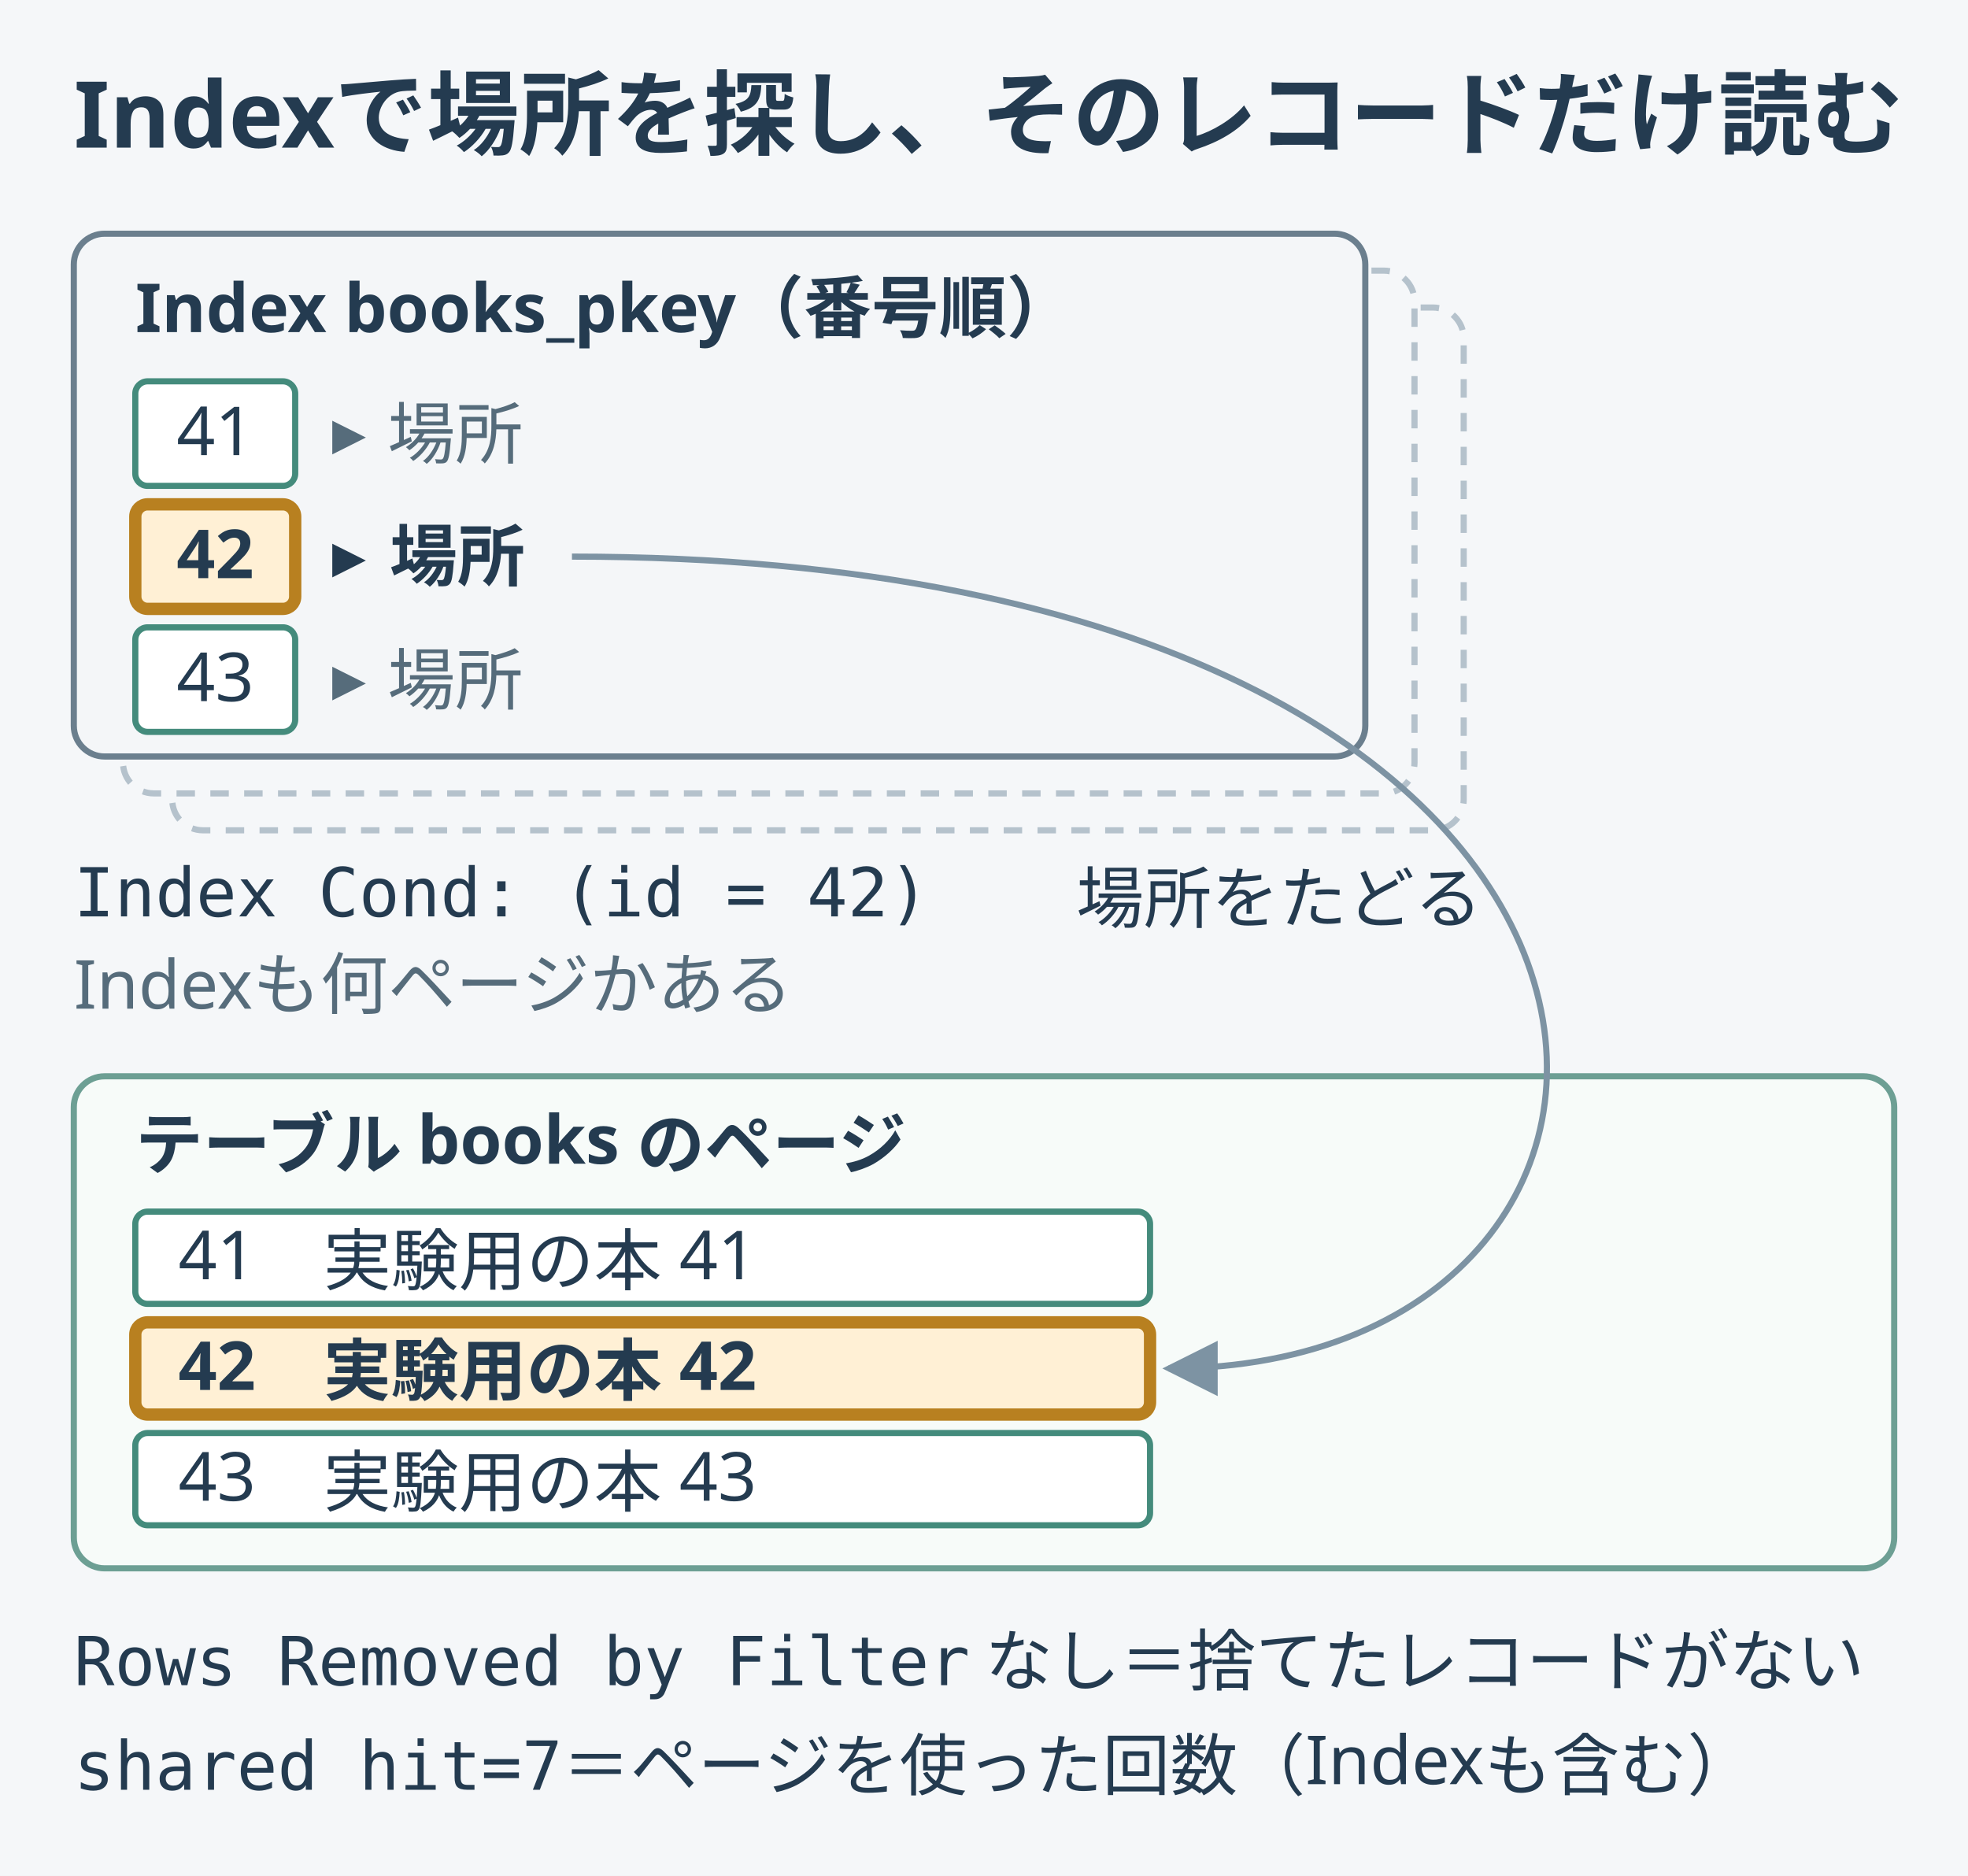
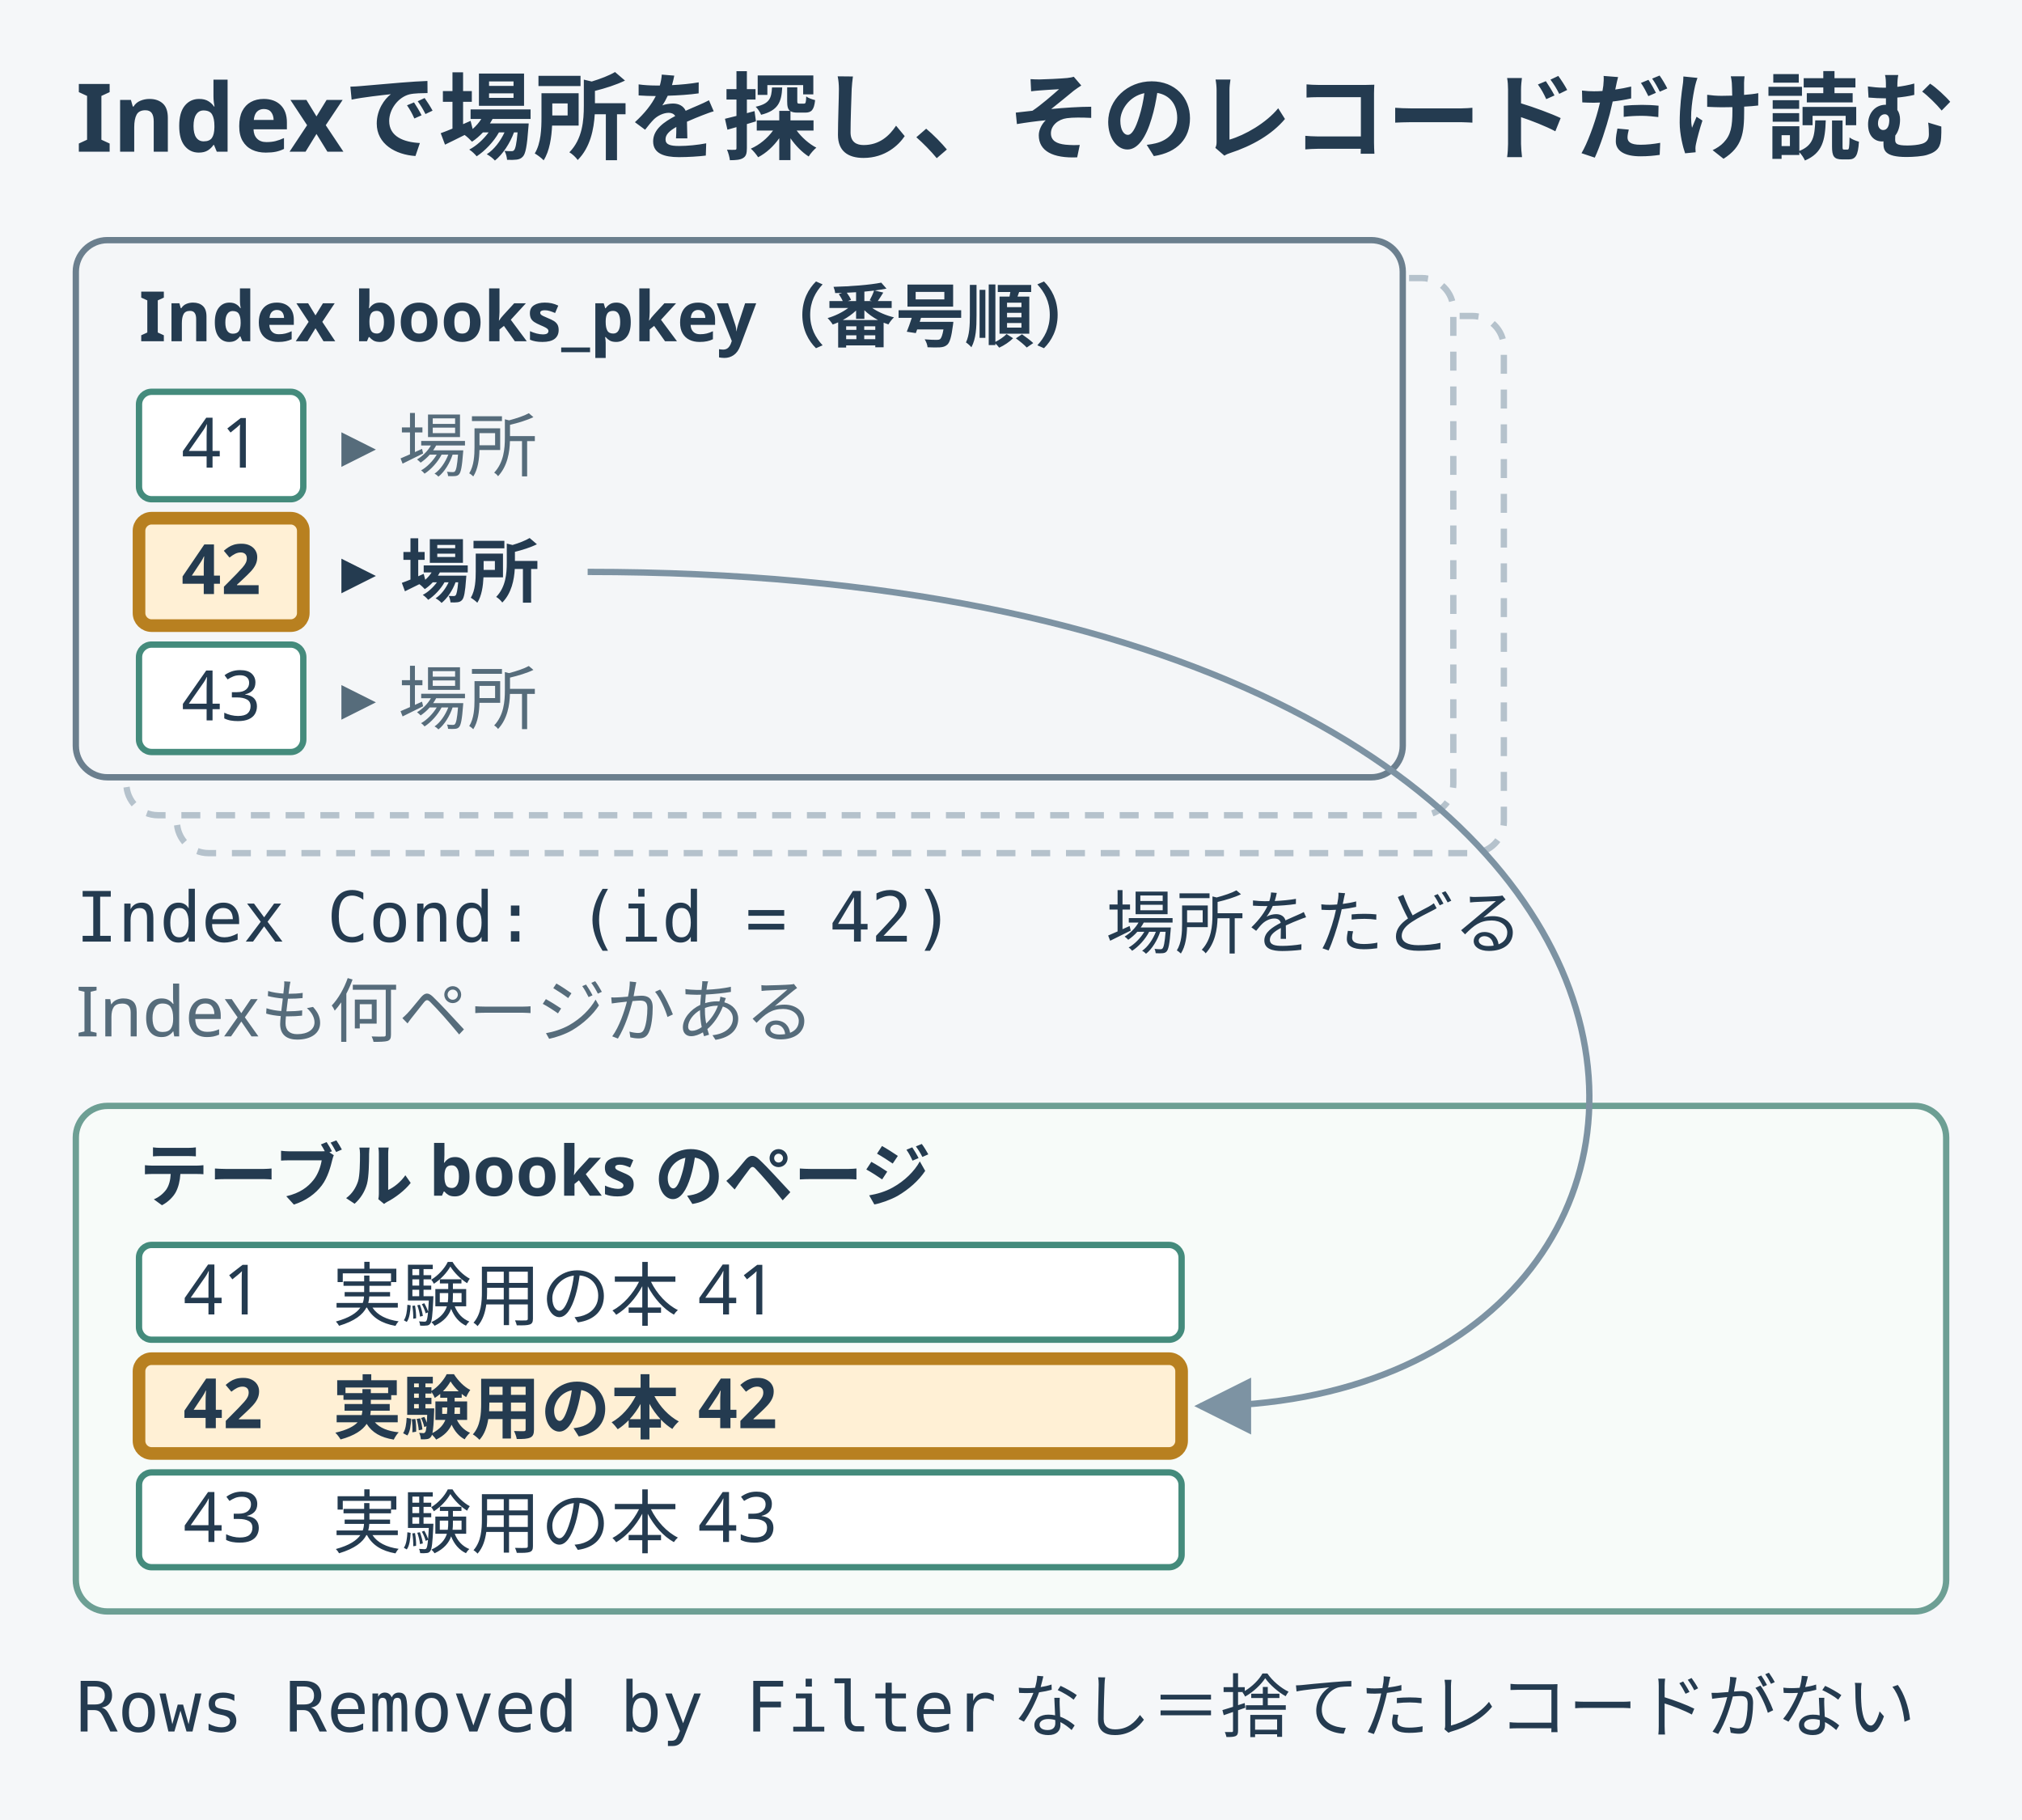
- <svg xmlns="http://www.w3.org/2000/svg" width="640" height="610" viewBox="0 0 640 610" role="img" aria-labelledby="title">
+ <svg xmlns="http://www.w3.org/2000/svg" width="640" height="576" viewBox="0 0 640 576" role="img" aria-labelledby="title">
  <defs>
    <marker id="flow" markerWidth="10" markerHeight="10" refX="9" refY="5" orient="auto">
      <path d="M0 0L10 5L0 10z" fill="#277b74" />
    </marker>
    <marker id="req" markerWidth="10" markerHeight="10" refX="9" refY="5" orient="auto">
      <path d="M0 0L10 5L0 10" fill="none" stroke="#945e11" stroke-width="2" />
    </marker>
    <marker id="ref" markerWidth="9" markerHeight="9" refX="8" refY="4.5" orient="auto">
      <path d="M0 0L9 4.5L0 9z" fill="#7d93a3" />
    </marker>
  </defs>
  <style>
text{font-family:"Hiragino Sans","Noto Sans JP",sans-serif;font-size:24px;fill:#243b50}
.h{font-size:30px;font-weight:700}.b{font-weight:700}.s{font-size:22px}.m{font-size:22px;fill:#566c7b}
.mono{font-family:ui-monospace,Menlo,monospace;font-size:22px}.tag{font-size:22px;font-weight:700;fill:#fff}
.teal{fill:#176e65}.brown{fill:#945e11}.real{fill:#176e65}
.panel{fill:#fff;stroke:#cedae1;stroke-width:2}.node{fill:#ecf2f8;stroke:#56738a;stroke-width:2}
.row{fill:#fff;stroke:#448b7c;stroke-width:2}.match{fill:#fff;stroke:#176e65;stroke-width:4}
.page{fill:#f7fbf9;stroke:#6d9f94;stroke-width:2}.ipage{fill:#f4f6f8;stroke:#6b7f8e;stroke-width:2}
.band{fill:#d5dde3;stroke:#92a7b5;stroke-width:2}.skip{fill:none;stroke:#b5c2cc;stroke-width:2;stroke-dasharray:6 5}
.hot{fill:#fff0d5;stroke:#b88020;stroke-width:4}.ghost{fill:#f5f7f9;stroke:#b5c2cc;stroke-width:2;stroke-dasharray:6 5}
.flow{fill:none;stroke:#277b74;stroke-width:3;marker-end:url(#flow)}.req{fill:none;stroke:#945e11;stroke-width:3;stroke-dasharray:8 6;marker-end:url(#req)}
.ref{fill:none;stroke:#7d93a3;stroke-width:2;marker-end:url(#ref)}.step{fill:#fff;stroke:#243b50;stroke-width:2.5}
.spine{fill:#e9f3f4;stroke:#243b50;stroke-width:1.5}
  </style>
-   <rect width="640" height="610" fill="#f5f7f9" />
+   <rect width="640" height="576" fill="#f5f7f9" />
  <text x="24" y="48" class="h">Indexで場所を探し、そのレコードだけ読む</text>
  <g id="index">
    <rect x="56" y="100" width="420" height="170" rx="10" class="ghost" />
    <rect x="40" y="88" width="420" height="170" rx="10" class="ghost" />
    <rect x="24" y="76" width="420" height="170" rx="10" class="ipage" />
    <text x="44" y="108" class="s b">Index books_pkey（番号順）</text>
    <rect x="44" y="124" width="52" height="34" rx="4" class="row" />
    <text x="70" y="148" text-anchor="middle" class="s">41</text>
    <text x="108" y="148" class="s m">▸ 場所</text>
    <rect x="44" y="164" width="52" height="34" rx="4" class="hot" />
    <text x="70" y="188" text-anchor="middle" class="s b">42</text>
    <text x="108" y="188" class="s b">▸ 場所</text>
    <rect x="44" y="204" width="52" height="34" rx="4" class="row" />
    <text x="70" y="228" text-anchor="middle" class="s">43</text>
    <text x="108" y="228" class="s m">▸ 場所</text>
    <text x="24" y="298" class="mono">Index Cond: (id = 42)</text>
    <text x="24" y="328" class="m">Indexも何ページかある</text>
  </g>
  <text x="350" y="300" class="s">場所をたどる</text>
  <g id="table">
    <rect x="24" y="350" width="592" height="160" rx="10" class="page" />
    <text x="44" y="380" class="s b">テーブル books のページ</text>
    <rect x="44" y="394" width="330" height="30" rx="4" class="row" />
    <text x="58" y="416" class="s">41　実験用の本 41</text>
    <rect x="44" y="430" width="330" height="30" rx="4" class="hot" />
    <text x="58" y="452" class="s b">42　実験用の本 42</text>
    <rect x="44" y="466" width="330" height="30" rx="4" class="row" />
    <text x="58" y="488" class="s">43　実験用の本 43</text>
  </g>
  <path d="M186 181 C 568 181, 568 445, 380 445" class="ref" />
  <text x="24" y="548" class="s">
    <tspan class="mono">Rows Removed by Filter</tspan> なし＝捨てたレコードがない</text>
-   <text x="24" y="582" class="s">
-     <tspan class="mono">shared hit=7</tspan>＝ページを使った回数（Indexも含む）</text>
</svg>
